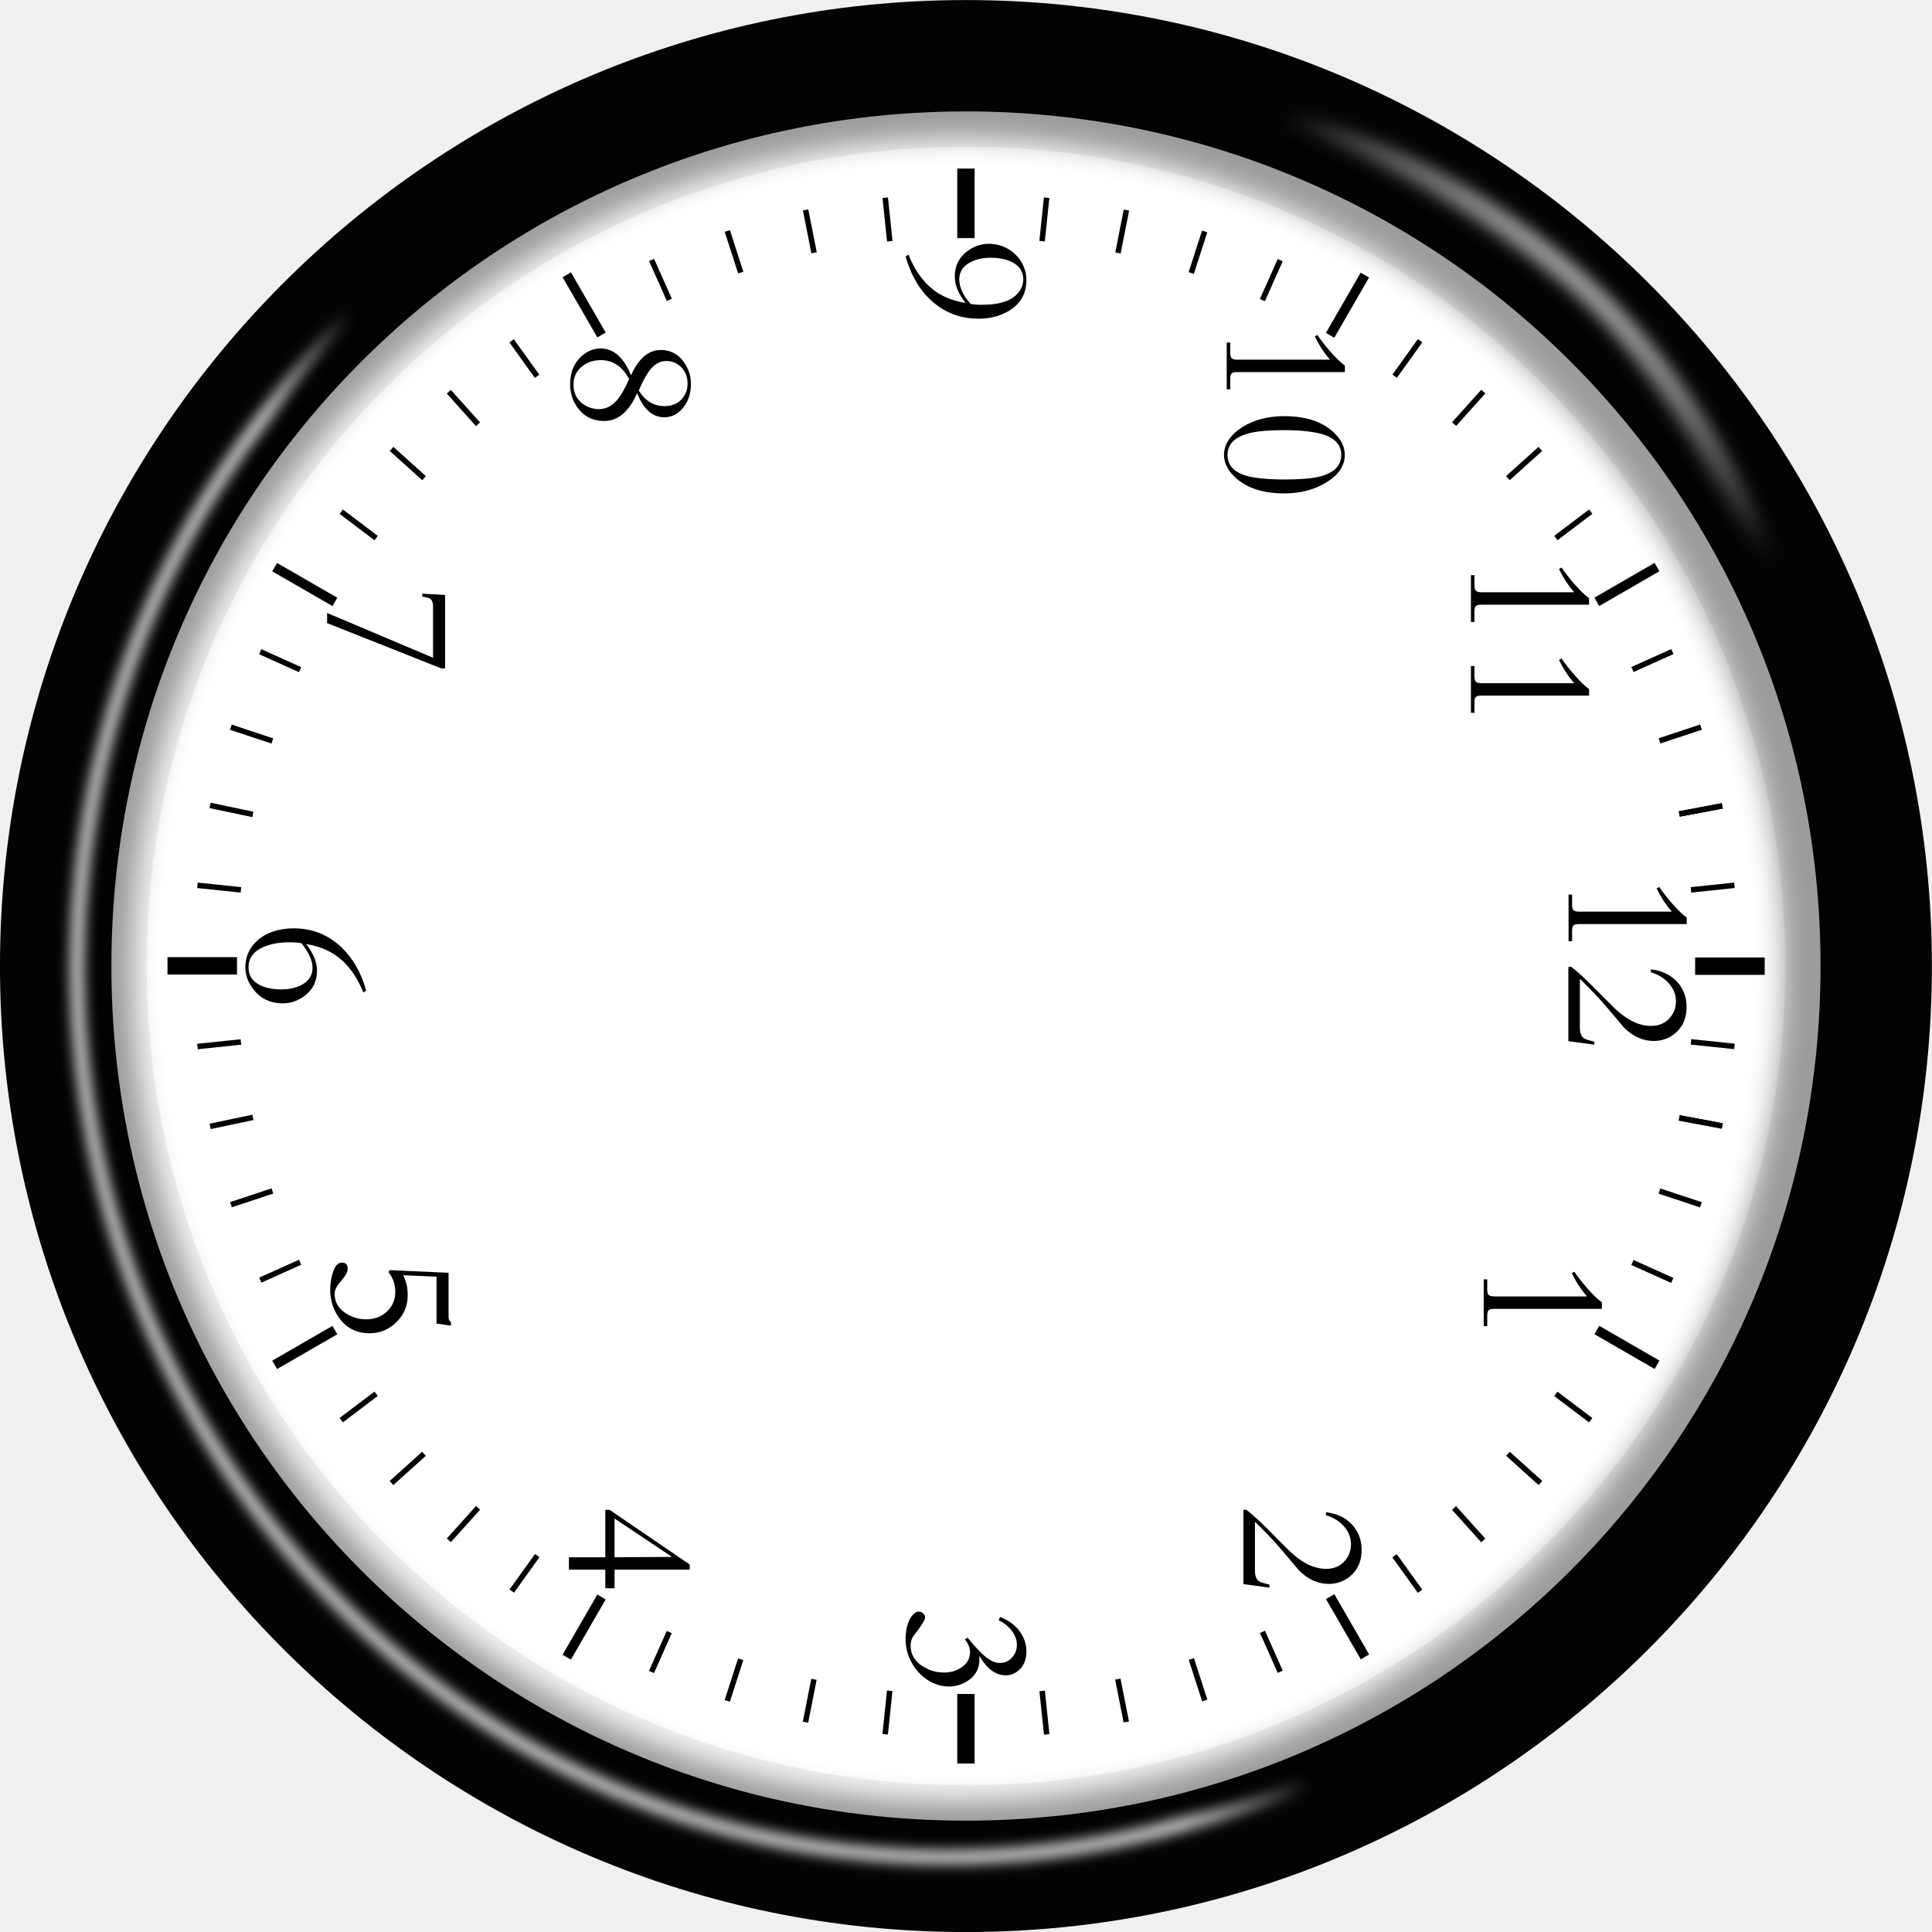
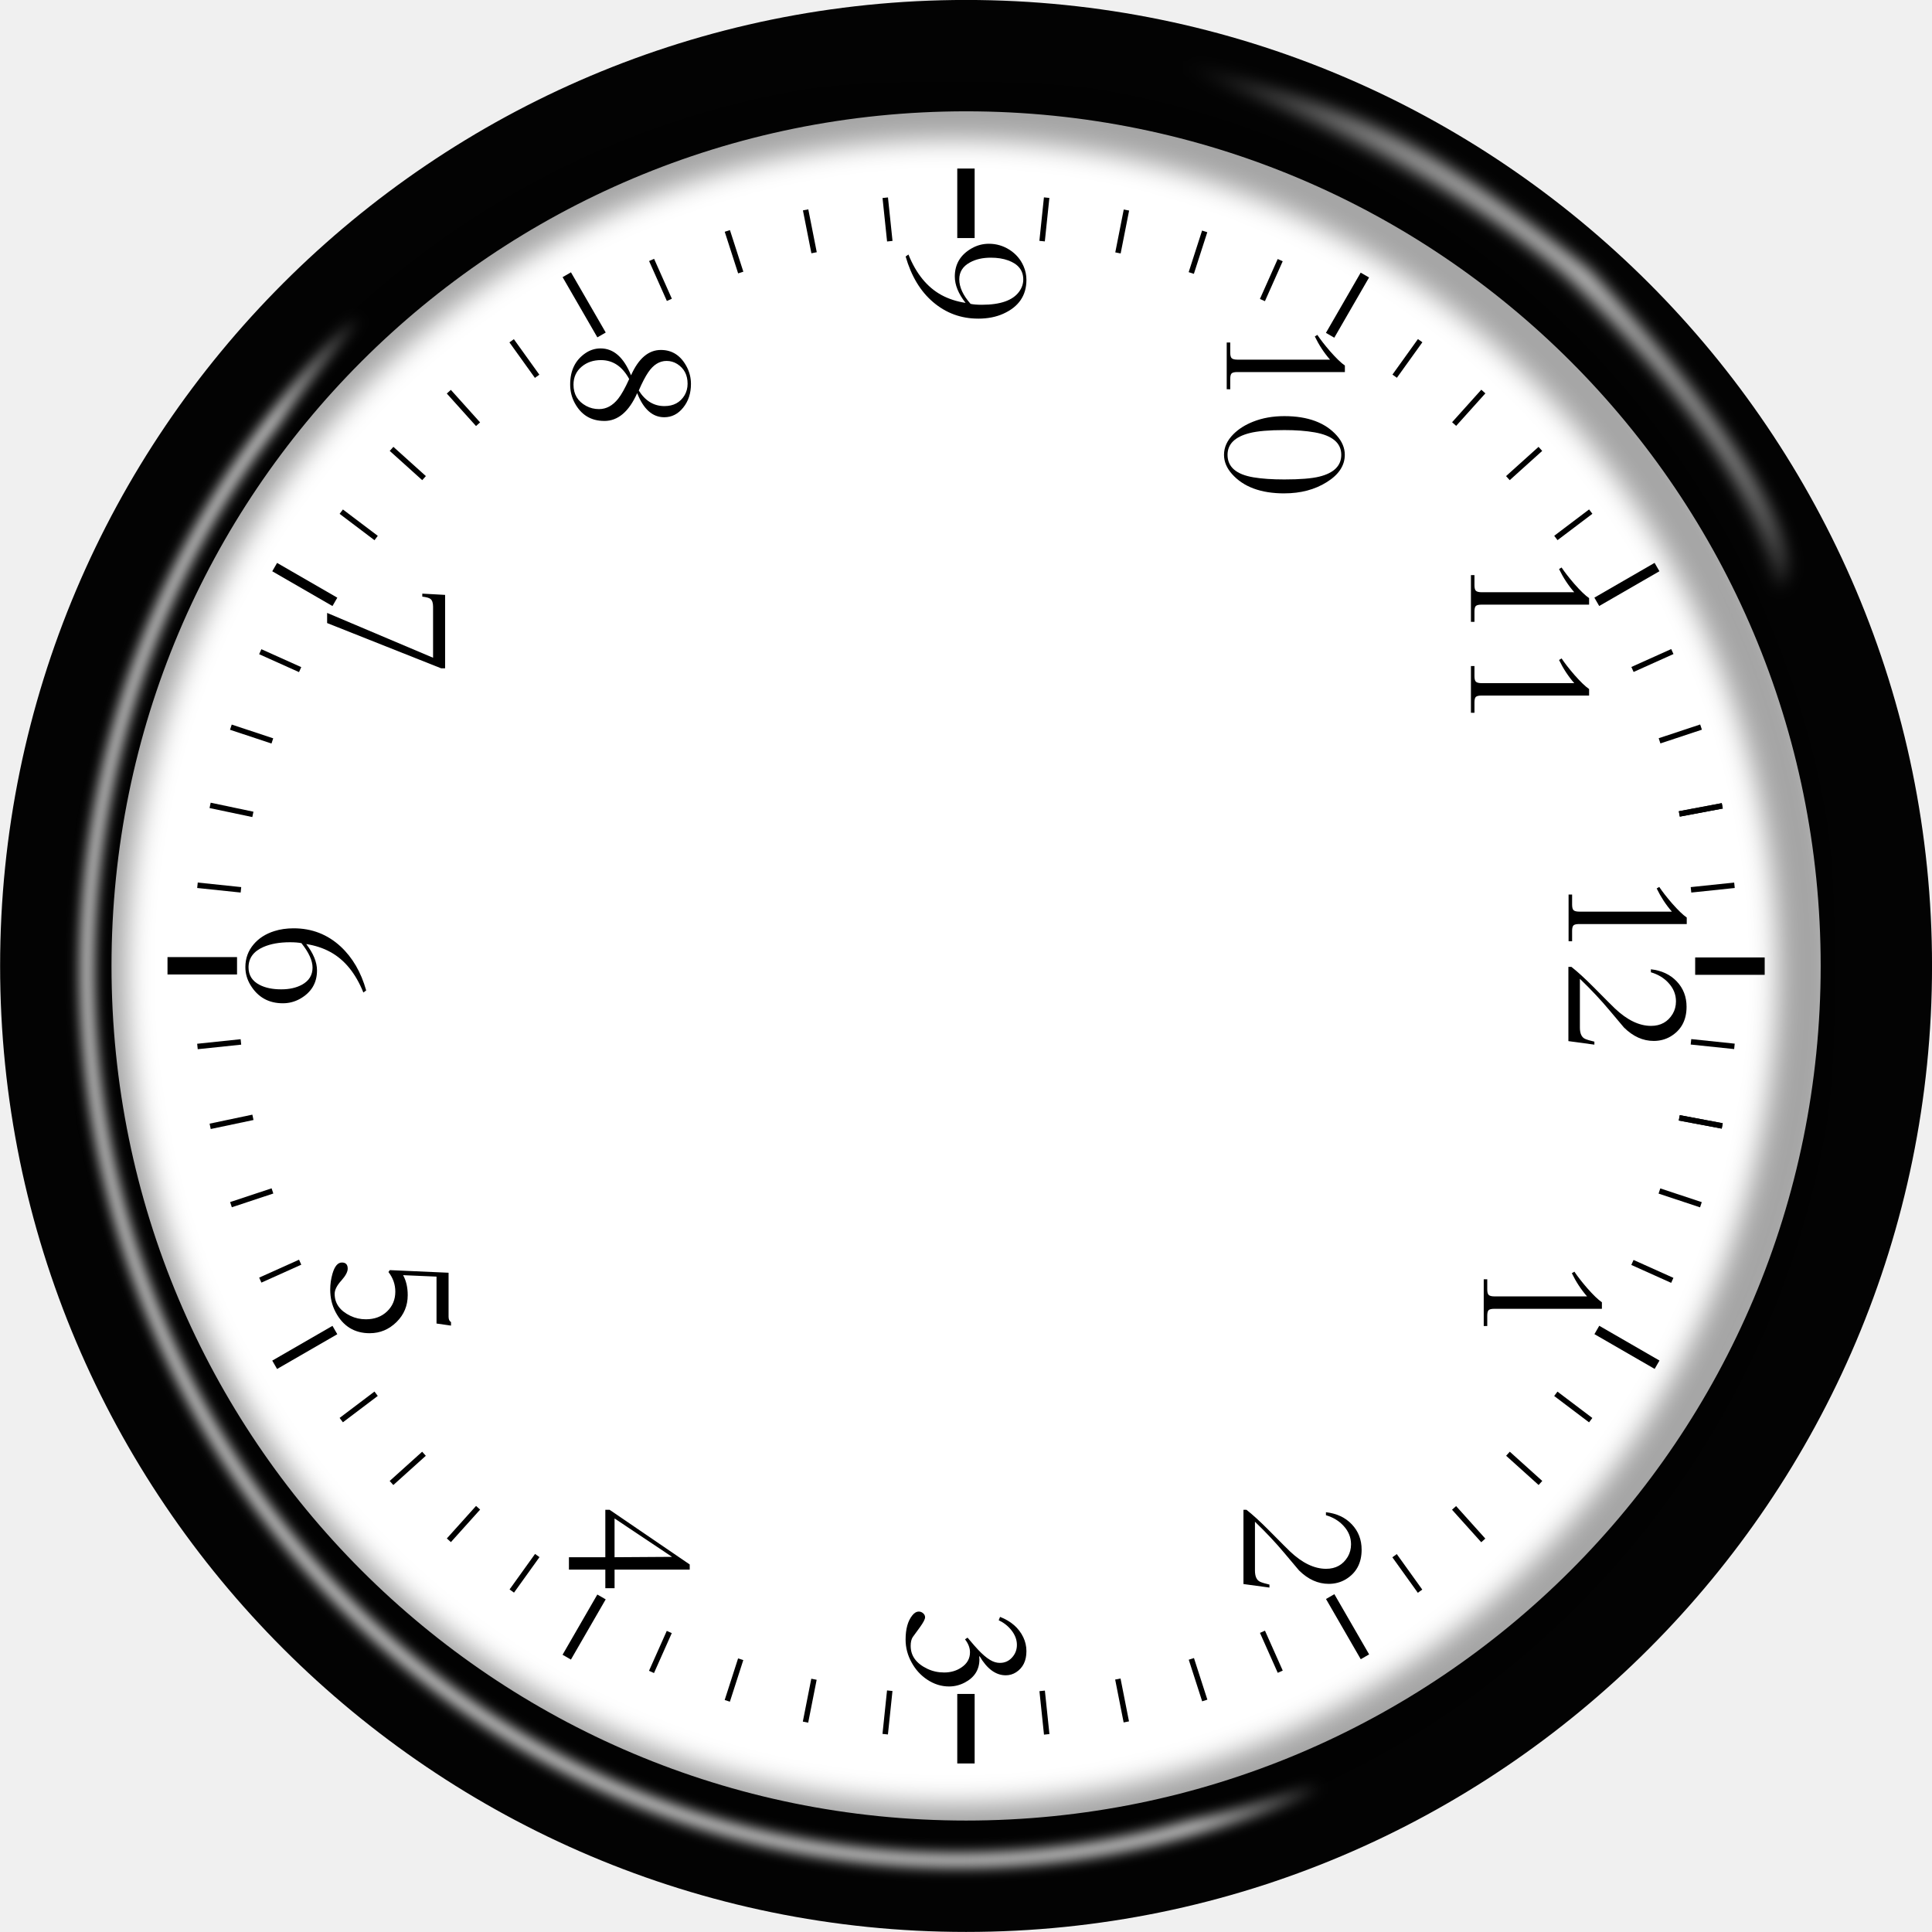
- <svg xmlns="http://www.w3.org/2000/svg" width="599.98" height="600.01" version="1.1" viewBox="0 0 158.74 158.75">
+ <svg xmlns="http://www.w3.org/2000/svg" width="158.75mm" height="158.75mm" version="1.1" viewBox="0 0 158.75 158.75">
  <defs>
    <filter id="filter1134" x="-9.8391e-6" y="-2.4598e-6" width="1" height="1" color-interpolation-filters="sRGB">
      <feGaussianBlur stdDeviation="3.4514825e-06" />
    </filter>
    <filter id="filter1130" x="-.018" y="-.018" width="1.036" height="1.036" color-interpolation-filters="sRGB">
      <feGaussianBlur stdDeviation="1.061" />
    </filter>
    <filter id="filter1165" x="-.013" y="-.011" width="1.026" height="1.021" color-interpolation-filters="sRGB">
      <feGaussianBlur stdDeviation="0.566" />
    </filter>
-     <linearGradient id="linearGradient1177" x1="88.17" x2="76.649" y1="83.976" y2="84.002" gradientTransform="matrix(.85228 -.52308 .74016 .67243 -262.3 -25.424)" gradientUnits="userSpaceOnUse">
+     <linearGradient id="linearGradient1177" x1="87" x2="74.505" y1="84.059" y2="84.123" gradientTransform="matrix(.85228 -.52308 .74016 .67243 -262.3 -25.424)" gradientUnits="userSpaceOnUse">
      <stop stop-color="#fff" offset="0" />
      <stop stop-color="#fff" stop-opacity="0" offset="1" />
    </linearGradient>
-     <filter id="filter1258" x="-.038" y="-.04" width="1.077" height="1.08" color-interpolation-filters="sRGB">
+     <filter id="filter1258" x="-.038" y="-.04" width="1.1" height="1.121" color-interpolation-filters="sRGB">
      <feGaussianBlur stdDeviation="0.646" />
    </filter>
  </defs>
-   <g transform="translate(-1.3374 -1.6816)">
-     <path id="back" d="m80.709 148.38a67.324 67.324 0 0 1-67.324-67.324 67.324 67.324 0 0 1 67.324-67.324 67.324 67.324 0 0 1 67.324 67.324 67.324 67.324 0 0 1-67.324 67.324z" fill="#fff" opacity=".982" stroke-width="2" />
-     <g transform="translate(1.3306 1.6943)">
-       <g transform="matrix(0 1.6964 -1.6963 0 317.25 -81.593)" filter="url(#filter1134)" stroke-width=".265" aria-label="9">
-         <path d="m63.525 139.64q0 1.241-0.798 2.18-0.781 0.921-2.211 1.333l-0.096-0.136q1.395-0.561 1.961-1.597 0.281-0.518 0.382-1.171-0.662 0.522-1.276 0.522-0.908 0-1.373-0.829-0.215-0.382-0.215-0.825 0-0.539 0.294-1 0.298-0.461 0.789-0.675 0.316-0.14 0.667-0.14 1.136 0 1.64 1.123 0.237 0.526 0.237 1.215zm-0.671-0.18q0-1.342-0.632-1.803-0.276-0.202-0.592-0.202-0.662 0-0.925 0.732-0.132 0.36-0.132 0.842 0 0.588 0.228 1.004 0.281 0.522 0.82 0.522 0.57 0 1.189-0.548 0.044-0.197 0.044-0.548z" stroke-width=".265" />
+   <g transform="translate(-5.8185 -175.17)">
+     <g transform="matrix(1 0 0 .99999 0 .0019423)">
+       <g transform="matrix(1 0 0 1 -.00015413 0)">
+         <path id="back" d="m85.193 327.04a72.496 72.496 0 0 1-72.496-72.496 72.496 72.496 0 0 1 72.496-72.496 72.496 72.496 0 0 1 72.496 72.496 72.496 72.496 0 0 1-72.496 72.496z" fill="#fff" opacity=".982" stroke-width="1.077" />
+         <path transform="matrix(0 1.6964 -1.6963 0 323.07 93.6)" d="m94.871 93.438c-25.81-1e-6 -46.789 20.981-46.789 46.791-1e-6 25.81 20.979 46.791 46.789 46.791s46.791-20.981 46.791-46.791-20.981-46.791-46.791-46.791zm0 5.394c22.895 2e-6 41.396 18.502 41.396 41.396s-18.502 41.396-41.396 41.396c-22.895 0-41.395-18.502-41.395-41.396 2e-6 -22.895 18.5-41.396 41.395-41.396z" color="#000000" color-rendering="auto" dominant-baseline="auto" fill-opacity=".988" filter="url(#filter1134)" image-rendering="auto" shape-rendering="auto" solid-color="#000000" stop-color="#000000" style="font-feature-settings:normal;font-variant-alternates:normal;font-variant-caps:normal;font-variant-east-asian:normal;font-variant-ligatures:normal;font-variant-numeric:normal;font-variant-position:normal;font-variation-settings:normal;inline-size:0;isolation:auto;mix-blend-mode:normal;shape-margin:0;shape-padding:0;text-decoration-color:#000000;text-decoration-line:none;text-decoration-style:solid;text-indent:0;text-orientation:mixed;text-transform:none;white-space:normal" />
+         <ellipse transform="matrix(1 0 0 1 265.68 212.65)" cx="-181.66" cy="42.351" rx="70.359" ry="70.895" fill="none" filter="url(#filter1130)" opacity=".352" stroke="#000" stroke-width="5.063" />
+         <path transform="matrix(-.99367 0 0 -.98973 164.58 333.68)" d="m80.634 5.235c-10.692 0-20.842 2.382-29.977 6.653a73.68 75.624 0 0 1 10.697-3.011c6.133-1.758 12.599-2.701 19.279-2.701 39.489 0 71.491 32.846 71.491 73.376 0 17.118-5.709 32.865-15.279 45.346a73.68 75.624 0 0 1-6.724 8.892c14.103-13.56 22.919-32.843 22.919-54.238 0-41.038-32.423-74.316-72.407-74.316z" color="#000000" color-rendering="auto" dominant-baseline="auto" fill="#fff" filter="url(#filter1165)" image-rendering="auto" shape-rendering="auto" solid-color="#000000" stop-color="#000000" style="font-feature-settings:normal;font-variant-alternates:normal;font-variant-caps:normal;font-variant-east-asian:normal;font-variant-ligatures:normal;font-variant-numeric:normal;font-variant-position:normal;font-variation-settings:normal;inline-size:0;isolation:auto;mix-blend-mode:normal;shape-margin:0;shape-padding:0;text-decoration-color:#000000;text-decoration-line:none;text-decoration-style:solid;text-indent:0;text-orientation:mixed;text-transform:none;white-space:normal" />
+         <path transform="matrix(1 0 0 1 266.41 212.44)" d="m-129.94-15.024c18.555 20.116 16.749 25.655 15.565 26.055-1.049 0.644 0.79-8.083-17.565-25.655-14.045-11.951-34.217-17.469-33.456-18.078 14.923 4.595 18.511 4.174 35.457 17.679z" fill="url(#linearGradient1177)" filter="url(#filter1258)" />
      </g>
-       <path transform="matrix(0 1.6964 -1.6963 0 317.25 -81.593)" d="m94.468 101.54h0.842v3.368h-0.842z" filter="url(#filter1134)" />
-       <path transform="matrix(-.84816 1.4691 -1.4691 -.84818 317.25 -81.593)" d="m152.04 35.351h0.468v3.368h-0.468z" filter="url(#filter1134)" />
-       <path transform="matrix(0 1.6964 -1.6963 0 317.25 -81.593)" d="m94.451 175.54h0.842v3.368h-0.842z" filter="url(#filter1134)" />
-       <path transform="matrix(-1.6963 0 0 -1.6964 317.25 -81.593)" d="m139.81-133.51h0.842v3.368h-0.842z" filter="url(#filter1134)" />
-       <path transform="matrix(-.84816 -1.4691 -1.4691 .84818 317.25 -81.593)" d="m-12.281 204.17h0.468v3.368h-0.468z" filter="url(#filter1134)" />
-       <path transform="matrix(-1.4691 -.84818 -.84816 1.4691 317.25 -81.593)" d="m73.772 187.58h0.468v3.368h-0.468z" filter="url(#filter1134)" />
-       <path transform="matrix(-1.4691 .84818 -.84816 -1.4691 317.25 -81.593)" d="m168.64-50.702h0.468v3.368h-0.468z" filter="url(#filter1134)" />
-       <path transform="matrix(-.17672 1.6871 -1.6871 -.17672 317.25 -81.593)" d="m108.84 92.153h0.265v2.117h-0.265z" filter="url(#filter1134)" />
-       <path transform="matrix(-.31382 1.6671 -1.6671 -.31382 317.25 -81.593)" d="m119.89 82.818h0.265v2.117h-0.265z" filter="url(#filter1134)" />
-       <path transform="matrix(-.53372 1.6102 -1.6102 -.53372 317.25 -81.593)" d="m133.83 65.821h0.265v2.117h-0.265z" filter="url(#filter1134)" />
-       <path transform="matrix(-.6954 1.5473 -1.5472 -.69542 317.25 -81.593)" d="m143.76 51.559h0.265v2.117h-0.265z" filter="url(#filter1134)" />
-       <path transform="matrix(-1.023 1.3532 -1.3531 -1.023 317.25 -81.593)" d="m159.42 17.233h0.265v2.117h-0.265z" filter="url(#filter1134)" />
-       <path transform="matrix(-1.1349 1.2608 -1.2608 -1.135 317.25 -81.593)" d="m164.2 3.306h0.265v2.117h-0.265z" filter="url(#filter1134)" />
-       <path transform="matrix(-1.2616 1.134 -1.1339 -1.2617 317.25 -81.593)" d="m167.55-14.271h0.265v2.117h-0.265z" filter="url(#filter1134)" />
-       <path transform="matrix(-1.3782 .98906 -.98904 -1.3782 317.25 -81.593)" d="m168.9-32.758h0.265v2.117h-0.265z" filter="url(#filter1134)" />
-       <path transform="matrix(-1.5497 .68994 -.68994 -1.5497 317.25 -81.593)" d="m166.56-67.07h0.265v2.117h-0.265z" filter="url(#filter1134)" />
-       <path transform="matrix(-1.6145 .52038 -.52038 -1.6146 317.25 -81.593)" d="m162.35-84.701h0.265v2.117h-0.265z" filter="url(#filter1134)" />
-       <path transform="matrix(-1.6642 .32856 -.32856 -1.6643 317.25 -81.593)" d="m155.29-103.35h0.265v2.117h-0.265z" filter="url(#filter1134)" />
-       <path transform="matrix(-1.6871 .17649 -.17648 -1.6872 317.25 -81.593)" d="m149.19-117.2h0.265v2.117h-0.265z" filter="url(#filter1134)" />
-       <path transform="matrix(1.6871 .17649 .17648 -1.6872 317.25 -81.593)" d="m-129.75-146.37h0.265v2.117h-0.265z" filter="url(#filter1134)" />
-       <path transform="matrix(1.6642 .32856 .32856 -1.6643 317.25 -81.593)" d="m-119.86-157.68h0.265v2.117h-0.265z" filter="url(#filter1134)" />
-       <path transform="matrix(1.6145 .52038 .52038 -1.6146 317.25 -81.593)" d="m-104.58-170.75h0.265v2.117h-0.265z" filter="url(#filter1134)" />
-       <path transform="matrix(1.5497 .68994 .68994 -1.5497 317.25 -81.593)" d="m-89.653-181.15h0.265v2.117h-0.265z" filter="url(#filter1134)" />
-       <path transform="matrix(1.3782 .98906 .98904 -1.3782 317.25 -81.593)" d="m-58.958-196.27h0.265v2.117h-0.265z" filter="url(#filter1134)" />
-       <path transform="matrix(1.2616 1.134 1.1339 -1.2617 317.25 -81.593)" d="m-41.04-201.74h0.265v2.117h-0.265z" filter="url(#filter1134)" />
-       <path transform="matrix(1.1349 1.2608 1.2608 -1.135 317.25 -81.593)" d="m-23.437-205.13h0.265v2.117h-0.265z" filter="url(#filter1134)" />
-       <path transform="matrix(1.023 1.3532 1.3531 -1.023 317.25 -81.593)" d="m-9.715-206.49h0.265v2.117h-0.265z" filter="url(#filter1134)" />
-       <path transform="matrix(.6954 1.5473 1.5472 -.69542 317.25 -81.593)" d="m28.789-204.22h0.265v2.117h-0.265z" filter="url(#filter1134)" />
-       <path transform="matrix(.53372 1.6102 1.6102 -.53372 317.25 -81.593)" d="m45.587-200.39h0.265v2.117h-0.265z" filter="url(#filter1134)" />
-       <path transform="matrix(-.31382 1.6671 -1.6671 -.31382 317.25 -81.593)" d="m119.89 82.818h0.265v2.117h-0.265z" filter="url(#filter1134)" />
-       <path transform="matrix(.17672 1.6871 1.6871 -.17672 317.25 -81.593)" d="m79.628-186.78h0.265v2.117h-0.265z" filter="url(#filter1134)" />
-       <path transform="matrix(.34964 1.6599 1.6599 -.34966 317.25 -81.593)" d="m63.865-194.2h0.265v2.117h-0.265z" filter="url(#filter1134)" />
-       <path transform="matrix(-.84816 -1.4691 -1.4691 .84818 317.25 -81.593)" d="m-12.295 130.23h0.468v3.368h-0.468z" filter="url(#filter1134)" />
-       <path transform="matrix(-.84816 1.4691 -1.4691 -.84818 317.25 -81.593)" d="m152.06 109.29h0.468v3.368h-0.468z" filter="url(#filter1134)" />
-       <path transform="matrix(-1.4691 .84818 -.84816 -1.4691 317.25 -81.593)" d="m168.65 23.238h0.468v3.368h-0.468z" filter="url(#filter1134)" />
-       <path transform="matrix(-1.4691 -.84818 -.84816 1.4691 317.25 -81.593)" d="m73.764 113.64h0.468v3.368h-0.468z" filter="url(#filter1134)" />
-       <path transform="matrix(-.17672 -1.6871 -1.6871 .17672 317.25 -81.593)" d="m-79.883 111.92h0.265v2.117h-0.265z" filter="url(#filter1134)" />
-       <path transform="matrix(-.31382 -1.6671 -1.6671 .31382 317.25 -81.593)" d="m-66.591 117.92h0.265v2.117h-0.265z" filter="url(#filter1134)" />
-       <path transform="matrix(-.53372 -1.6102 -1.6102 .53372 317.25 -81.593)" d="m-46.297 125.52h0.265v2.117h-0.265z" filter="url(#filter1134)" />
-       <path transform="matrix(-.6954 -1.5473 -1.5472 .69542 317.25 -81.593)" d="m-29.324 129.35h0.265v2.117h-0.265z" filter="url(#filter1134)" />
-       <path transform="matrix(-1.023 -1.3532 -1.3531 1.023 317.25 -81.593)" d="m8.053 131.67h0.265v2.117h-0.265z" filter="url(#filter1134)" />
-       <path transform="matrix(-1.1349 -1.2608 -1.2608 1.135 317.25 -81.593)" d="m23.168 130.26h0.265v2.117h-0.265z" filter="url(#filter1134)" />
-       <path transform="matrix(-1.2616 -1.134 -1.1339 1.2617 317.25 -81.593)" d="m40.7 126.86h0.265v2.117h-0.265z" filter="url(#filter1134)" />
-       <path transform="matrix(-1.3782 -.98906 -.98904 1.3782 317.25 -81.593)" d="m58.258 121.41h0.265v2.117h-0.265z" filter="url(#filter1134)" />
-       <path transform="matrix(-1.5497 -.68994 -.68994 1.5497 317.25 -81.593)" d="m89.381 106.29h0.265v2.117h-0.265z" filter="url(#filter1134)" />
-       <path transform="matrix(-1.6145 -.52038 -.52038 1.6146 317.25 -81.593)" d="m104.14 95.911h0.265v2.117h-0.265z" filter="url(#filter1134)" />
-       <path transform="matrix(-1.6642 -.32856 -.32856 1.6643 317.25 -81.593)" d="m118.53 82.815h0.265v2.117h-0.265z" filter="url(#filter1134)" />
-       <path transform="matrix(-1.6871 -.17649 -.17648 1.6872 317.25 -81.593)" d="m129.45 71.535h0.265v2.117h-0.265z" filter="url(#filter1134)" />
-       <path transform="matrix(1.6871 -.17649 .17648 1.6872 317.25 -81.593)" d="m-149.49 42.36h0.265v2.117h-0.265z" filter="url(#filter1134)" />
-       <path transform="matrix(1.6642 -.32856 .32856 1.6643 317.25 -81.593)" d="m-156.61 28.49h0.265v2.117h-0.265z" filter="url(#filter1134)" />
-       <path transform="matrix(1.6145 -.52038 .52038 1.6146 317.25 -81.593)" d="m-162.79 9.857h0.265v2.117h-0.265z" filter="url(#filter1134)" />
-       <path transform="matrix(1.5497 -.68994 .68994 1.5497 317.25 -81.593)" d="m-166.83-7.789h0.265v2.117h-0.265z" filter="url(#filter1134)" />
-       <path transform="matrix(1.3782 -.98906 .98904 1.3782 317.25 -81.593)" d="m-169.6-42.105h0.265v2.117h-0.265z" filter="url(#filter1134)" />
-       <path transform="matrix(1.2616 -1.134 1.1339 1.2617 317.25 -81.593)" d="m-167.89-60.607h0.265v2.117h-0.265z" filter="url(#filter1134)" />
-       <path transform="matrix(1.1349 -1.2608 1.2608 1.135 317.25 -81.593)" d="m-164.47-78.176h0.265v2.117h-0.265z" filter="url(#filter1134)" />
-       <path transform="matrix(1.023 -1.3532 1.3531 1.023 317.25 -81.593)" d="m-161.08-92.051h0.265v2.117h-0.265z" filter="url(#filter1134)" />
-       <path transform="matrix(.6954 -1.5473 1.5472 .69542 317.25 -81.593)" d="m-144.29-126.43h0.265v2.117h-0.265z" filter="url(#filter1134)" />
-       <path transform="matrix(.53372 -1.6102 1.6102 .53372 317.25 -81.593)" d="m-134.54-140.69h0.265v2.117h-0.265z" filter="url(#filter1134)" />
-       <path transform="matrix(-.31382 -1.6671 -1.6671 .31382 317.25 -81.593)" d="m-66.591 117.92h0.265v2.117h-0.265z" filter="url(#filter1134)" />
-       <path transform="matrix(.17672 -1.6871 1.6871 .17672 317.25 -81.593)" d="m-109.1-167.01h0.265v2.117h-0.265z" filter="url(#filter1134)" />
-       <path transform="matrix(.34964 -1.6599 1.6599 .34966 317.25 -81.593)" d="m-121.82-155.09h0.265v2.117h-0.265z" filter="url(#filter1134)" />
-       <g transform="matrix(0 1.6964 -1.6963 0 317.25 -81.593)" filter="url(#filter1134)" stroke-width=".481" aria-label="12">
-         <path d="m93.683 111.04h-2.263v-0.171h0.487q0.206 0 0.272-0.07 0.07-0.075 0.07-0.281v-4.483q-0.496 0.434-1.123 0.737l-0.075-0.123q0.342-0.228 0.794-0.618 0.504-0.443 0.689-0.715h0.316v5.211q0 0.206 0.066 0.276 0.066 0.066 0.268 0.066h0.5z" />
-         <path d="m98.692 109.79-0.171 1.259h-3.597v-0.145q0.355-0.452 0.982-1.075 0.939-0.93 1.035-1.035 0.842-0.89 0.842-1.75 0-0.697-0.583-1.048-0.272-0.158-0.605-0.158-0.504 0-0.899 0.368-0.36 0.333-0.509 0.847h-0.145q0.088-0.781 0.588-1.254 0.5-0.474 1.228-0.474 0.974 0 1.439 0.776 0.215 0.368 0.215 0.816 0 0.781-0.649 1.439l-0.838 0.706q-0.75 0.627-1.522 1.43h2.36q0.434 0 0.548-0.25 0.061-0.132 0.136-0.452z" />
+       <g transform="matrix(1 0 0 1 5.8138 175.18)">
+         <g transform="matrix(0,1.6964,-1.6963,0,317.25,-81.593)" filter="url(#filter1134)" stroke-width=".265" aria-label="9">
+           <path d="m63.525 139.64q0 1.241-0.798 2.18-0.781 0.921-2.211 1.333l-0.096-0.136q1.395-0.561 1.961-1.597 0.281-0.518 0.382-1.171-0.662 0.522-1.276 0.522-0.908 0-1.373-0.829-0.215-0.382-0.215-0.825 0-0.539 0.294-1 0.298-0.461 0.789-0.675 0.316-0.14 0.667-0.14 1.136 0 1.64 1.123 0.237 0.526 0.237 1.215zm-0.671-0.18q0-1.342-0.632-1.803-0.276-0.202-0.592-0.202-0.662 0-0.925 0.732-0.132 0.36-0.132 0.842 0 0.588 0.228 1.004 0.281 0.522 0.82 0.522 0.57 0 1.189-0.548 0.044-0.197 0.044-0.548z" stroke-width=".265" />
+         </g>
+         <path transform="matrix(0,1.6964,-1.6963,0,317.25,-81.593)" d="m94.468 101.54h0.842v3.368h-0.842z" filter="url(#filter1134)" />
+         <path transform="matrix(-.84816 1.4691 -1.4691 -.84818 317.25 -81.593)" d="m152.04 35.351h0.468v3.368h-0.468z" filter="url(#filter1134)" />
+         <path transform="matrix(0,1.6964,-1.6963,0,317.25,-81.593)" d="m94.451 175.54h0.842v3.368h-0.842z" filter="url(#filter1134)" />
+         <path transform="matrix(-1.6963,0,0,-1.6964,317.25,-81.593)" d="m139.81-133.51h0.842v3.368h-0.842z" filter="url(#filter1134)" />
+         <path transform="matrix(-.84816 -1.4691 -1.4691 .84818 317.25 -81.593)" d="m-12.281 204.17h0.468v3.368h-0.468z" filter="url(#filter1134)" />
+         <path transform="matrix(-1.4691 -.84818 -.84816 1.4691 317.25 -81.593)" d="m73.772 187.58h0.468v3.368h-0.468z" filter="url(#filter1134)" />
+         <path transform="matrix(-1.4691 .84818 -.84816 -1.4691 317.25 -81.593)" d="m168.64-50.702h0.468v3.368h-0.468z" filter="url(#filter1134)" />
+         <path transform="matrix(-.17672 1.6871 -1.6871 -.17672 317.25 -81.593)" d="m108.84 92.153h0.265v2.117h-0.265z" filter="url(#filter1134)" />
+         <path transform="matrix(-.31382 1.6671 -1.6671 -.31382 317.25 -81.593)" d="m119.89 82.818h0.265v2.117h-0.265z" filter="url(#filter1134)" />
+         <path transform="matrix(-.53372 1.6102 -1.6102 -.53372 317.25 -81.593)" d="m133.83 65.821h0.265v2.117h-0.265z" filter="url(#filter1134)" />
+         <path transform="matrix(-.6954 1.5473 -1.5472 -.69542 317.25 -81.593)" d="m143.76 51.559h0.265v2.117h-0.265z" filter="url(#filter1134)" />
+         <path transform="matrix(-1.023,1.3532,-1.3531,-1.023,317.25,-81.593)" d="m159.42 17.233h0.265v2.117h-0.265z" filter="url(#filter1134)" />
+         <path transform="matrix(-1.1349,1.2608,-1.2608,-1.135,317.25,-81.593)" d="m164.2 3.306h0.265v2.117h-0.265z" filter="url(#filter1134)" />
+         <path transform="matrix(-1.2616,1.134,-1.1339,-1.2617,317.25,-81.593)" d="m167.55-14.271h0.265v2.117h-0.265z" filter="url(#filter1134)" />
+         <path transform="matrix(-1.3782 .98906 -.98904 -1.3782 317.25 -81.593)" d="m168.9-32.758h0.265v2.117h-0.265z" filter="url(#filter1134)" />
+         <path transform="matrix(-1.5497 .68994 -.68994 -1.5497 317.25 -81.593)" d="m166.56-67.07h0.265v2.117h-0.265z" filter="url(#filter1134)" />
+         <path transform="matrix(-1.6145 .52038 -.52038 -1.6146 317.25 -81.593)" d="m162.35-84.701h0.265v2.117h-0.265z" filter="url(#filter1134)" />
+         <path transform="matrix(-1.6642 .32856 -.32856 -1.6643 317.25 -81.593)" d="m155.29-103.35h0.265v2.117h-0.265z" filter="url(#filter1134)" />
+         <path transform="matrix(-1.6871 .17649 -.17648 -1.6872 317.25 -81.593)" d="m149.19-117.2h0.265v2.117h-0.265z" filter="url(#filter1134)" />
+         <path transform="matrix(1.6871 .17649 .17648 -1.6872 317.25 -81.593)" d="m-129.75-146.37h0.265v2.117h-0.265z" filter="url(#filter1134)" />
+         <path transform="matrix(1.6642 .32856 .32856 -1.6643 317.25 -81.593)" d="m-119.86-157.68h0.265v2.117h-0.265z" filter="url(#filter1134)" />
+         <path transform="matrix(1.6145 .52038 .52038 -1.6146 317.25 -81.593)" d="m-104.58-170.75h0.265v2.117h-0.265z" filter="url(#filter1134)" />
+         <path transform="matrix(1.5497 .68994 .68994 -1.5497 317.25 -81.593)" d="m-89.653-181.15h0.265v2.117h-0.265z" filter="url(#filter1134)" />
+         <path transform="matrix(1.3782 .98906 .98904 -1.3782 317.25 -81.593)" d="m-58.958-196.27h0.265v2.117h-0.265z" filter="url(#filter1134)" />
+         <path transform="matrix(1.2616,1.134,1.1339,-1.2617,317.25,-81.593)" d="m-41.04-201.74h0.265v2.117h-0.265z" filter="url(#filter1134)" />
+         <path transform="matrix(1.1349,1.2608,1.2608,-1.135,317.25,-81.593)" d="m-23.437-205.13h0.265v2.117h-0.265z" filter="url(#filter1134)" />
+         <path transform="matrix(1.023,1.3532,1.3531,-1.023,317.25,-81.593)" d="m-9.715-206.49h0.265v2.117h-0.265z" filter="url(#filter1134)" />
+         <path transform="matrix(.6954 1.5473 1.5472 -.69542 317.25 -81.593)" d="m28.789-204.22h0.265v2.117h-0.265z" filter="url(#filter1134)" />
+         <path transform="matrix(.53372 1.6102 1.6102 -.53372 317.25 -81.593)" d="m45.587-200.39h0.265v2.117h-0.265z" filter="url(#filter1134)" />
+         <path transform="matrix(-.31382 1.6671 -1.6671 -.31382 317.25 -81.593)" d="m119.89 82.818h0.265v2.117h-0.265z" filter="url(#filter1134)" />
+         <path transform="matrix(.17672 1.6871 1.6871 -.17672 317.25 -81.593)" d="m79.628-186.78h0.265v2.117h-0.265z" filter="url(#filter1134)" />
+         <path transform="matrix(.34964 1.6599 1.6599 -.34966 317.25 -81.593)" d="m63.865-194.2h0.265v2.117h-0.265z" filter="url(#filter1134)" />
+         <path transform="matrix(-.84816 -1.4691 -1.4691 .84818 317.25 -81.593)" d="m-12.295 130.23h0.468v3.368h-0.468z" filter="url(#filter1134)" />
+         <path transform="matrix(-.84816 1.4691 -1.4691 -.84818 317.25 -81.593)" d="m152.06 109.29h0.468v3.368h-0.468z" filter="url(#filter1134)" />
+         <path transform="matrix(-1.4691 .84818 -.84816 -1.4691 317.25 -81.593)" d="m168.65 23.238h0.468v3.368h-0.468z" filter="url(#filter1134)" />
+         <path transform="matrix(-1.4691 -.84818 -.84816 1.4691 317.25 -81.593)" d="m73.764 113.64h0.468v3.368h-0.468z" filter="url(#filter1134)" />
+         <path transform="matrix(-.17672 -1.6871 -1.6871 .17672 317.25 -81.593)" d="m-79.883 111.92h0.265v2.117h-0.265z" filter="url(#filter1134)" />
+         <path transform="matrix(-.31382 -1.6671 -1.6671 .31382 317.25 -81.593)" d="m-66.591 117.92h0.265v2.117h-0.265z" filter="url(#filter1134)" />
+         <path transform="matrix(-.53372 -1.6102 -1.6102 .53372 317.25 -81.593)" d="m-46.297 125.52h0.265v2.117h-0.265z" filter="url(#filter1134)" />
+         <path transform="matrix(-.6954 -1.5473 -1.5472 .69542 317.25 -81.593)" d="m-29.324 129.35h0.265v2.117h-0.265z" filter="url(#filter1134)" />
+         <path transform="matrix(-1.023,-1.3532,-1.3531,1.023,317.25,-81.593)" d="m8.053 131.67h0.265v2.117h-0.265z" filter="url(#filter1134)" />
+         <path transform="matrix(-1.1349,-1.2608,-1.2608,1.135,317.25,-81.593)" d="m23.168 130.26h0.265v2.117h-0.265z" filter="url(#filter1134)" />
+         <path transform="matrix(-1.2616,-1.134,-1.1339,1.2617,317.25,-81.593)" d="m40.7 126.86h0.265v2.117h-0.265z" filter="url(#filter1134)" />
+         <path transform="matrix(-1.3782 -.98906 -.98904 1.3782 317.25 -81.593)" d="m58.258 121.41h0.265v2.117h-0.265z" filter="url(#filter1134)" />
+         <path transform="matrix(-1.5497 -.68994 -.68994 1.5497 317.25 -81.593)" d="m89.381 106.29h0.265v2.117h-0.265z" filter="url(#filter1134)" />
+         <path transform="matrix(-1.6145 -.52038 -.52038 1.6146 317.25 -81.593)" d="m104.14 95.911h0.265v2.117h-0.265z" filter="url(#filter1134)" />
+         <path transform="matrix(-1.6642 -.32856 -.32856 1.6643 317.25 -81.593)" d="m118.53 82.815h0.265v2.117h-0.265z" filter="url(#filter1134)" />
+         <path transform="matrix(-1.6871 -.17649 -.17648 1.6872 317.25 -81.593)" d="m129.45 71.535h0.265v2.117h-0.265z" filter="url(#filter1134)" />
+         <path transform="matrix(1.6871 -.17649 .17648 1.6872 317.25 -81.593)" d="m-149.49 42.36h0.265v2.117h-0.265z" filter="url(#filter1134)" />
+         <path transform="matrix(1.6642 -.32856 .32856 1.6643 317.25 -81.593)" d="m-156.61 28.49h0.265v2.117h-0.265z" filter="url(#filter1134)" />
+         <path transform="matrix(1.6145 -.52038 .52038 1.6146 317.25 -81.593)" d="m-162.79 9.857h0.265v2.117h-0.265z" filter="url(#filter1134)" />
+         <path transform="matrix(1.5497 -.68994 .68994 1.5497 317.25 -81.593)" d="m-166.83-7.789h0.265v2.117h-0.265z" filter="url(#filter1134)" />
+         <path transform="matrix(1.3782 -.98906 .98904 1.3782 317.25 -81.593)" d="m-169.6-42.105h0.265v2.117h-0.265z" filter="url(#filter1134)" />
+         <path transform="matrix(1.2616,-1.134,1.1339,1.2617,317.25,-81.593)" d="m-167.89-60.607h0.265v2.117h-0.265z" filter="url(#filter1134)" />
+         <path transform="matrix(1.1349,-1.2608,1.2608,1.135,317.25,-81.593)" d="m-164.47-78.176h0.265v2.117h-0.265z" filter="url(#filter1134)" />
+         <path transform="matrix(1.023,-1.3532,1.3531,1.023,317.25,-81.593)" d="m-161.08-92.051h0.265v2.117h-0.265z" filter="url(#filter1134)" />
+         <path transform="matrix(.6954 -1.5473 1.5472 .69542 317.25 -81.593)" d="m-144.29-126.43h0.265v2.117h-0.265z" filter="url(#filter1134)" />
+         <path transform="matrix(.53372 -1.6102 1.6102 .53372 317.25 -81.593)" d="m-134.54-140.69h0.265v2.117h-0.265z" filter="url(#filter1134)" />
+         <path transform="matrix(-.31382 -1.6671 -1.6671 .31382 317.25 -81.593)" d="m-66.591 117.92h0.265v2.117h-0.265z" filter="url(#filter1134)" />
+         <path transform="matrix(.17672 -1.6871 1.6871 .17672 317.25 -81.593)" d="m-109.1-167.01h0.265v2.117h-0.265z" filter="url(#filter1134)" />
+         <path transform="matrix(.34964 -1.6599 1.6599 .34966 317.25 -81.593)" d="m-121.82-155.09h0.265v2.117h-0.265z" filter="url(#filter1134)" />
+         <g transform="matrix(0,1.6964,-1.6963,0,317.25,-81.593)" filter="url(#filter1134)" stroke-width=".481" aria-label="12">
+           <path d="m93.683 111.04h-2.263v-0.171h0.487q0.206 0 0.272-0.07 0.07-0.075 0.07-0.281v-4.483q-0.496 0.434-1.123 0.737l-0.075-0.123q0.342-0.228 0.794-0.618 0.504-0.443 0.689-0.715h0.316v5.211q0 0.206 0.066 0.276 0.066 0.066 0.268 0.066h0.5z" />
+           <path d="m98.692 109.79-0.171 1.259h-3.597v-0.145q0.355-0.452 0.982-1.075 0.939-0.93 1.035-1.035 0.842-0.89 0.842-1.75 0-0.697-0.583-1.048-0.272-0.158-0.605-0.158-0.504 0-0.899 0.368-0.36 0.333-0.509 0.847h-0.145q0.088-0.781 0.588-1.254 0.5-0.474 1.228-0.474 0.974 0 1.439 0.776 0.215 0.368 0.215 0.816 0 0.781-0.649 1.439l-0.838 0.706q-0.75 0.627-1.522 1.43h2.36q0.434 0 0.548-0.25 0.061-0.132 0.136-0.452z" />
+         </g>
+         <g stroke-width=".265">
+           <g transform="matrix(0,1.6964,-1.6963,0,317.25,-81.593)" filter="url(#filter1134)" aria-label="3">
+             <path d="m129.78 141.05q0 0.561-0.333 1.061-0.311 0.469-0.825 0.75-0.526 0.294-1.114 0.294-0.768 0-1.171-0.325-0.184-0.145-0.184-0.316 0-0.114 0.079-0.206 0.083-0.097 0.197-0.097 0.136 0 0.482 0.25l0.482 0.351q0.154 0.097 0.421 0.097 0.728 0 1.114-0.816 0.175-0.373 0.175-0.807 0-0.478-0.246-0.838-0.276-0.412-0.732-0.412-0.32 0-0.627 0.241l-0.083-0.123q0.452-0.382 0.583-0.509 0.342-0.32 0.5-0.588 0.14-0.232 0.14-0.469 0-0.355-0.259-0.588-0.259-0.237-0.614-0.237-0.373 0-0.715 0.272-0.303 0.241-0.478 0.61l-0.162-0.066q0.311-0.798 0.982-1.123 0.32-0.154 0.68-0.154 0.693 0 1.018 0.496 0.149 0.232 0.149 0.504 0 0.724-0.925 1.268l0.018 0.018q0.066-9e-3 0.132-9e-3 0.754 0 1.127 0.711 0.189 0.36 0.189 0.759z" stroke-width=".265" />
+           </g>
+           <g transform="matrix(0,1.6964,-1.6963,0,317.25,-81.593)" filter="url(#filter1134)" aria-label="6">
+             <path d="m96.688 173.32q0 1.031-0.877 1.566-0.408 0.25-0.877 0.25-0.632 0-1.105-0.404-0.439-0.373-0.636-0.996-0.136-0.425-0.136-0.939 0-1.32 0.882-2.276 0.803-0.864 2.127-1.237l0.101 0.136q-1.399 0.566-1.961 1.597-0.285 0.518-0.386 1.171 0.68-0.522 1.276-0.522 0.912 0 1.377 0.825 0.215 0.386 0.215 0.829zm-0.675 0.079q0-0.592-0.224-1.004-0.281-0.513-0.829-0.513-0.509 0-1.184 0.539-0.044 0.211-0.044 0.557 0 0.759 0.232 1.29 0.316 0.715 0.987 0.715 0.57 0 0.847-0.539 0.215-0.417 0.215-1.044z" stroke-width=".265" />
+           </g>
+           <g transform="matrix(0,1.6964,-1.6963,0,317.25,-81.593)" filter="url(#filter1134)" aria-label="1">
+             <path d="m112.32 115.15h-2.263v-0.171h0.487q0.206 0 0.272-0.07 0.07-0.075 0.07-0.281v-4.483q-0.496 0.434-1.123 0.737l-0.075-0.123q0.342-0.228 0.794-0.618 0.504-0.443 0.689-0.715h0.316v5.211q0 0.206 0.066 0.276 0.066 0.066 0.268 0.066h0.5z" stroke-width=".265" />
+           </g>
+           <g transform="matrix(0,1.6964,-1.6963,0,317.25,-81.593)" filter="url(#filter1134)" aria-label="2">
+             <path d="m124.99 125.53-0.171 1.259h-3.597v-0.145q0.355-0.452 0.982-1.075 0.939-0.93 1.035-1.035 0.842-0.89 0.842-1.75 0-0.697-0.583-1.048-0.272-0.158-0.605-0.158-0.504 0-0.899 0.368-0.36 0.333-0.509 0.847h-0.145q0.088-0.781 0.588-1.254 0.5-0.474 1.228-0.474 0.974 0 1.439 0.776 0.215 0.368 0.215 0.816 0 0.781-0.649 1.439l-0.838 0.706q-0.75 0.627-1.522 1.43h2.36q0.434 0 0.548-0.25 0.061-0.132 0.136-0.452z" stroke-width=".265" />
+           </g>
+           <g transform="matrix(0,1.6964,-1.6963,0,317.25,-81.593)" filter="url(#filter1134)" aria-label="4">
+             <path d="m125.02 157.7h-0.899v1.763h-0.601v-1.763h-2.298v-0.206l2.649-3.882h0.25v3.64h0.899zm-1.5-0.447-0.018-2.785-1.86 2.785z" stroke-width=".265" />
+           </g>
+           <g transform="matrix(0,1.6964,-1.6963,0,317.25,-81.593)" filter="url(#filter1134)" aria-label="5">
+             <path d="m112.67 169.11q0 1.123-1.035 1.662-0.487 0.254-1.079 0.254-0.39 0-0.772-0.11-0.539-0.158-0.539-0.456 0-0.281 0.298-0.281 0.228 0 0.57 0.303 0.36 0.329 0.649 0.329 0.697 0 1.066-0.763 0.167-0.346 0.167-0.75 0-0.627-0.382-1.026-0.382-0.399-0.956-0.399-0.526 0-0.952 0.333l-0.092-0.066 0.127-2.847h2.127q0.197 0 0.263-0.118h0.171l-0.101 0.702h-2.272l-0.07 1.619q0.404-0.224 0.969-0.224 0.763 0 1.298 0.539 0.544 0.553 0.544 1.298z" stroke-width=".265" />
+           </g>
+           <g transform="matrix(0,1.6964,-1.6963,0,317.25,-81.593)" filter="url(#filter1134)" aria-label="7">
+             <path d="m80.464 165.65-2.193 5.526h-0.491l2.171-5.132h-2.469q-0.276 0-0.377 0.123-0.079 0.097-0.114 0.399h-0.145l0.061-1.105h3.557z" stroke-width=".265" />
+           </g>
+           <g transform="matrix(0,1.6964,-1.6963,0,317.25,-81.593)" filter="url(#filter1134)" aria-label="8">
+             <path d="m68.481 157.75q0 0.965-0.873 1.434-0.408 0.219-0.895 0.219-1.009 0-1.513-0.737-0.232-0.338-0.232-0.737 0-0.947 1.303-1.474-1.228-0.548-1.228-1.447 0-0.829 0.829-1.259 0.382-0.197 0.816-0.197 0.684 0 1.149 0.377 0.465 0.373 0.465 0.917 0 0.851-1.167 1.311 1.347 0.601 1.347 1.592zm-0.719-2.912q0-0.662-0.526-0.978-0.25-0.145-0.557-0.145-0.636 0-0.956 0.5-0.149 0.237-0.149 0.518 0 0.513 0.548 0.886 0.307 0.211 0.886 0.461 0.754-0.474 0.754-1.241zm0.145 3.162q0-0.522-0.5-0.921-0.289-0.232-0.956-0.535-0.917 0.5-0.917 1.369 0 0.553 0.316 0.93 0.333 0.399 0.873 0.399 0.697 0 1.031-0.614 0.154-0.285 0.154-0.627z" stroke-width=".265" />
+           </g>
+           <g transform="matrix(0,1.6964,-1.6963,0,317.25,-81.593)" filter="url(#filter1134)" aria-label="10">
+             <path d="m66.946 127.6h-2.263v-0.171h0.487q0.206 0 0.272-0.07 0.07-0.075 0.07-0.281v-4.483q-0.496 0.434-1.123 0.737l-0.075-0.123q0.342-0.228 0.794-0.618 0.504-0.443 0.689-0.715h0.316v5.211q0 0.206 0.066 0.276 0.066 0.066 0.268 0.066h0.5z" />
+             <path d="m71.99 124.81q0 1.702-0.939 2.535-0.434 0.386-0.93 0.386-0.544 0-1-0.456-0.377-0.377-0.605-0.956-0.268-0.675-0.268-1.509 0-1.711 0.947-2.548 0.434-0.382 0.925-0.382 0.781 0 1.325 0.873 0.544 0.868 0.544 2.057zm-0.675 0q0-1.14-0.136-1.693-0.263-1.066-1.057-1.066-0.86 0-1.088 1.29-0.11 0.618-0.11 1.469 0 1.11 0.145 1.68 0.272 1.07 1.053 1.07 0.882 0 1.092-1.263 0.101-0.605 0.101-1.487z" />
+           </g>
+           <g transform="matrix(0,1.6964,-1.6963,0,317.25,-81.593)" filter="url(#filter1134)" aria-label="11">
+             <path d="m78.212 115.77h-2.263v-0.171h0.487q0.206 0 0.272-0.07 0.07-0.075 0.07-0.281v-4.483q-0.496 0.434-1.123 0.737l-0.075-0.123q0.342-0.228 0.794-0.618 0.504-0.443 0.689-0.715h0.316v5.211q0 0.206 0.066 0.276 0.066 0.066 0.268 0.066h0.5z" />
+             <path d="m82.616 115.77h-2.263v-0.171h0.487q0.206 0 0.272-0.07 0.07-0.075 0.07-0.281v-4.483q-0.496 0.434-1.123 0.737l-0.075-0.123q0.342-0.228 0.794-0.618 0.504-0.443 0.689-0.715h0.316v5.211q0 0.206 0.066 0.276 0.066 0.066 0.268 0.066h0.5z" />
+           </g>
+         </g>
+         <path transform="matrix(-1.6963,0,0,1.6964,317.25,-81.593)" d="m139.81 56.255h0.842v3.368h-0.842z" filter="url(#filter1134)" />
      </g>
-       <g stroke-width=".265">
-         <g transform="matrix(0 1.6964 -1.6963 0 317.25 -81.593)" filter="url(#filter1134)" aria-label="3">
-           <path d="m129.78 141.05q0 0.561-0.333 1.061-0.311 0.469-0.825 0.75-0.526 0.294-1.114 0.294-0.768 0-1.171-0.325-0.184-0.145-0.184-0.316 0-0.114 0.079-0.206 0.083-0.097 0.197-0.097 0.136 0 0.482 0.25l0.482 0.351q0.154 0.097 0.421 0.097 0.728 0 1.114-0.816 0.175-0.373 0.175-0.807 0-0.478-0.246-0.838-0.276-0.412-0.732-0.412-0.32 0-0.627 0.241l-0.083-0.123q0.452-0.382 0.583-0.509 0.342-0.32 0.5-0.588 0.14-0.232 0.14-0.469 0-0.355-0.259-0.588-0.259-0.237-0.614-0.237-0.373 0-0.715 0.272-0.303 0.241-0.478 0.61l-0.162-0.066q0.311-0.798 0.982-1.123 0.32-0.154 0.68-0.154 0.693 0 1.018 0.496 0.149 0.232 0.149 0.504 0 0.724-0.925 1.268l0.018 0.018q0.066-9e-3 0.132-9e-3 0.754 0 1.127 0.711 0.189 0.36 0.189 0.759z" stroke-width=".265" />
-         </g>
-         <g transform="matrix(0 1.6964 -1.6963 0 317.25 -81.593)" filter="url(#filter1134)" aria-label="6">
-           <path d="m96.688 173.32q0 1.031-0.877 1.566-0.408 0.25-0.877 0.25-0.632 0-1.105-0.404-0.439-0.373-0.636-0.996-0.136-0.425-0.136-0.939 0-1.32 0.882-2.276 0.803-0.864 2.127-1.237l0.101 0.136q-1.399 0.566-1.961 1.597-0.285 0.518-0.386 1.171 0.68-0.522 1.276-0.522 0.912 0 1.377 0.825 0.215 0.386 0.215 0.829zm-0.675 0.079q0-0.592-0.224-1.004-0.281-0.513-0.829-0.513-0.509 0-1.184 0.539-0.044 0.211-0.044 0.557 0 0.759 0.232 1.29 0.316 0.715 0.987 0.715 0.57 0 0.847-0.539 0.215-0.417 0.215-1.044z" stroke-width=".265" />
-         </g>
-         <g transform="matrix(0 1.6964 -1.6963 0 317.25 -81.593)" filter="url(#filter1134)" aria-label="1">
-           <path d="m112.32 115.15h-2.263v-0.171h0.487q0.206 0 0.272-0.07 0.07-0.075 0.07-0.281v-4.483q-0.496 0.434-1.123 0.737l-0.075-0.123q0.342-0.228 0.794-0.618 0.504-0.443 0.689-0.715h0.316v5.211q0 0.206 0.066 0.276 0.066 0.066 0.268 0.066h0.5z" stroke-width=".265" />
-         </g>
-         <g transform="matrix(0 1.6964 -1.6963 0 317.25 -81.593)" filter="url(#filter1134)" aria-label="2">
-           <path d="m124.99 125.53-0.171 1.259h-3.597v-0.145q0.355-0.452 0.982-1.075 0.939-0.93 1.035-1.035 0.842-0.89 0.842-1.75 0-0.697-0.583-1.048-0.272-0.158-0.605-0.158-0.504 0-0.899 0.368-0.36 0.333-0.509 0.847h-0.145q0.088-0.781 0.588-1.254 0.5-0.474 1.228-0.474 0.974 0 1.439 0.776 0.215 0.368 0.215 0.816 0 0.781-0.649 1.439l-0.838 0.706q-0.75 0.627-1.522 1.43h2.36q0.434 0 0.548-0.25 0.061-0.132 0.136-0.452z" stroke-width=".265" />
-         </g>
-         <g transform="matrix(0 1.6964 -1.6963 0 317.25 -81.593)" filter="url(#filter1134)" aria-label="4">
-           <path d="m125.02 157.7h-0.899v1.763h-0.601v-1.763h-2.298v-0.206l2.649-3.882h0.25v3.64h0.899zm-1.5-0.447-0.018-2.785-1.86 2.785z" stroke-width=".265" />
-         </g>
-         <g transform="matrix(0 1.6964 -1.6963 0 317.25 -81.593)" filter="url(#filter1134)" aria-label="5">
-           <path d="m112.67 169.11q0 1.123-1.035 1.662-0.487 0.254-1.079 0.254-0.39 0-0.772-0.11-0.539-0.158-0.539-0.456 0-0.281 0.298-0.281 0.228 0 0.57 0.303 0.36 0.329 0.649 0.329 0.697 0 1.066-0.763 0.167-0.346 0.167-0.75 0-0.627-0.382-1.026-0.382-0.399-0.956-0.399-0.526 0-0.952 0.333l-0.092-0.066 0.127-2.847h2.127q0.197 0 0.263-0.118h0.171l-0.101 0.702h-2.272l-0.07 1.619q0.404-0.224 0.969-0.224 0.763 0 1.298 0.539 0.544 0.553 0.544 1.298z" stroke-width=".265" />
-         </g>
-         <g transform="matrix(0 1.6964 -1.6963 0 317.25 -81.593)" filter="url(#filter1134)" aria-label="7">
-           <path d="m80.464 165.65-2.193 5.526h-0.491l2.171-5.132h-2.469q-0.276 0-0.377 0.123-0.079 0.097-0.114 0.399h-0.145l0.061-1.105h3.557z" stroke-width=".265" />
-         </g>
-         <g transform="matrix(0 1.6964 -1.6963 0 317.25 -81.593)" filter="url(#filter1134)" aria-label="8">
-           <path d="m68.481 157.75q0 0.965-0.873 1.434-0.408 0.219-0.895 0.219-1.009 0-1.513-0.737-0.232-0.338-0.232-0.737 0-0.947 1.303-1.474-1.228-0.548-1.228-1.447 0-0.829 0.829-1.259 0.382-0.197 0.816-0.197 0.684 0 1.149 0.377 0.465 0.373 0.465 0.917 0 0.851-1.167 1.311 1.347 0.601 1.347 1.592zm-0.719-2.912q0-0.662-0.526-0.978-0.25-0.145-0.557-0.145-0.636 0-0.956 0.5-0.149 0.237-0.149 0.518 0 0.513 0.548 0.886 0.307 0.211 0.886 0.461 0.754-0.474 0.754-1.241zm0.145 3.162q0-0.522-0.5-0.921-0.289-0.232-0.956-0.535-0.917 0.5-0.917 1.369 0 0.553 0.316 0.93 0.333 0.399 0.873 0.399 0.697 0 1.031-0.614 0.154-0.285 0.154-0.627z" stroke-width=".265" />
-         </g>
-         <g transform="matrix(0 1.6964 -1.6963 0 317.25 -81.593)" filter="url(#filter1134)" aria-label="10">
-           <path d="m66.946 127.6h-2.263v-0.171h0.487q0.206 0 0.272-0.07 0.07-0.075 0.07-0.281v-4.483q-0.496 0.434-1.123 0.737l-0.075-0.123q0.342-0.228 0.794-0.618 0.504-0.443 0.689-0.715h0.316v5.211q0 0.206 0.066 0.276 0.066 0.066 0.268 0.066h0.5z" />
-           <path d="m71.99 124.81q0 1.702-0.939 2.535-0.434 0.386-0.93 0.386-0.544 0-1-0.456-0.377-0.377-0.605-0.956-0.268-0.675-0.268-1.509 0-1.711 0.947-2.548 0.434-0.382 0.925-0.382 0.781 0 1.325 0.873 0.544 0.868 0.544 2.057zm-0.675 0q0-1.14-0.136-1.693-0.263-1.066-1.057-1.066-0.86 0-1.088 1.29-0.11 0.618-0.11 1.469 0 1.11 0.145 1.68 0.272 1.07 1.053 1.07 0.882 0 1.092-1.263 0.101-0.605 0.101-1.487z" />
-         </g>
-         <g transform="matrix(0 1.6964 -1.6963 0 317.25 -81.593)" filter="url(#filter1134)" aria-label="11">
-           <path d="m78.212 115.77h-2.263v-0.171h0.487q0.206 0 0.272-0.07 0.07-0.075 0.07-0.281v-4.483q-0.496 0.434-1.123 0.737l-0.075-0.123q0.342-0.228 0.794-0.618 0.504-0.443 0.689-0.715h0.316v5.211q0 0.206 0.066 0.276 0.066 0.066 0.268 0.066h0.5z" />
-           <path d="m82.616 115.77h-2.263v-0.171h0.487q0.206 0 0.272-0.07 0.07-0.075 0.07-0.281v-4.483q-0.496 0.434-1.123 0.737l-0.075-0.123q0.342-0.228 0.794-0.618 0.504-0.443 0.689-0.715h0.316v5.211q0 0.206 0.066 0.276 0.066 0.066 0.268 0.066h0.5z" />
-         </g>
-       </g>
-       <path transform="matrix(-1.6963 0 0 1.6964 317.25 -81.593)" d="m139.81 56.255h0.842v3.368h-0.842z" filter="url(#filter1134)" />
-     </g>
-     <g transform="translate(261.65 39.02)">
-       <path transform="matrix(0 1.6964 -1.6963 0 56.927 -118.9)" d="m94.871 93.438c-25.81-1e-6 -46.789 20.981-46.789 46.791-1e-6 25.81 20.979 46.791 46.789 46.791s46.791-20.981 46.791-46.791-20.981-46.791-46.791-46.791zm0 5.394c22.895 2e-6 41.396 18.502 41.396 41.396s-18.502 41.396-41.396 41.396c-22.895 0-41.395-18.502-41.395-41.396 2e-6 -22.895 18.5-41.396 41.395-41.396z" color="#000000" color-rendering="auto" dominant-baseline="auto" fill-opacity=".988" filter="url(#filter1134)" image-rendering="auto" shape-rendering="auto" solid-color="#000000" stop-color="#000000" style="font-feature-settings:normal;font-variant-alternates:normal;font-variant-caps:normal;font-variant-east-asian:normal;font-variant-ligatures:normal;font-variant-numeric:normal;font-variant-position:normal;font-variation-settings:normal;inline-size:0;isolation:auto;mix-blend-mode:normal;shape-margin:0;shape-padding:0;text-decoration-color:#000000;text-decoration-line:none;text-decoration-style:solid;text-indent:0;text-orientation:mixed;text-transform:none;white-space:normal" />
-       <ellipse cx="-181.66" cy="42.351" rx="70.359" ry="70.895" fill="none" filter="url(#filter1130)" opacity=".352" stroke="#000" stroke-width="5.063" />
-       <path transform="matrix(-.99365 0 0 -.98971 -102.36 120.91)" d="m80.634 5.235c-10.692 0-20.842 2.382-29.977 6.653a73.68 75.624 0 0 1 10.697-3.011c6.133-1.758 12.599-2.701 19.279-2.701 39.489 0 71.491 32.846 71.491 73.376 0 17.118-5.709 32.865-15.279 45.346a73.68 75.624 0 0 1-6.724 8.892c14.103-13.56 22.919-32.843 22.919-54.238 0-41.038-32.423-74.316-72.407-74.316z" color="#000000" color-rendering="auto" dominant-baseline="auto" fill="#fff" filter="url(#filter1165)" image-rendering="auto" shape-rendering="auto" solid-color="#000000" stop-color="#000000" style="font-feature-settings:normal;font-variant-alternates:normal;font-variant-caps:normal;font-variant-east-asian:normal;font-variant-ligatures:normal;font-variant-numeric:normal;font-variant-position:normal;font-variation-settings:normal;inline-size:0;isolation:auto;mix-blend-mode:normal;shape-margin:0;shape-padding:0;text-decoration-color:#000000;text-decoration-line:none;text-decoration-style:solid;text-indent:0;text-orientation:mixed;text-transform:none;white-space:normal" />
-       <path d="m-129.81-14.623c11.344 10.306 16.48 25.01 15.431 25.654-1.049 0.644-6.96-16.134-17.565-24.987-11.589-9.674-23.733-13-22.684-13.644 1.049-0.644 13.474 2.67 24.819 12.977z" fill="url(#linearGradient1177)" filter="url(#filter1258)" />
    </g>
  </g>
</svg>
